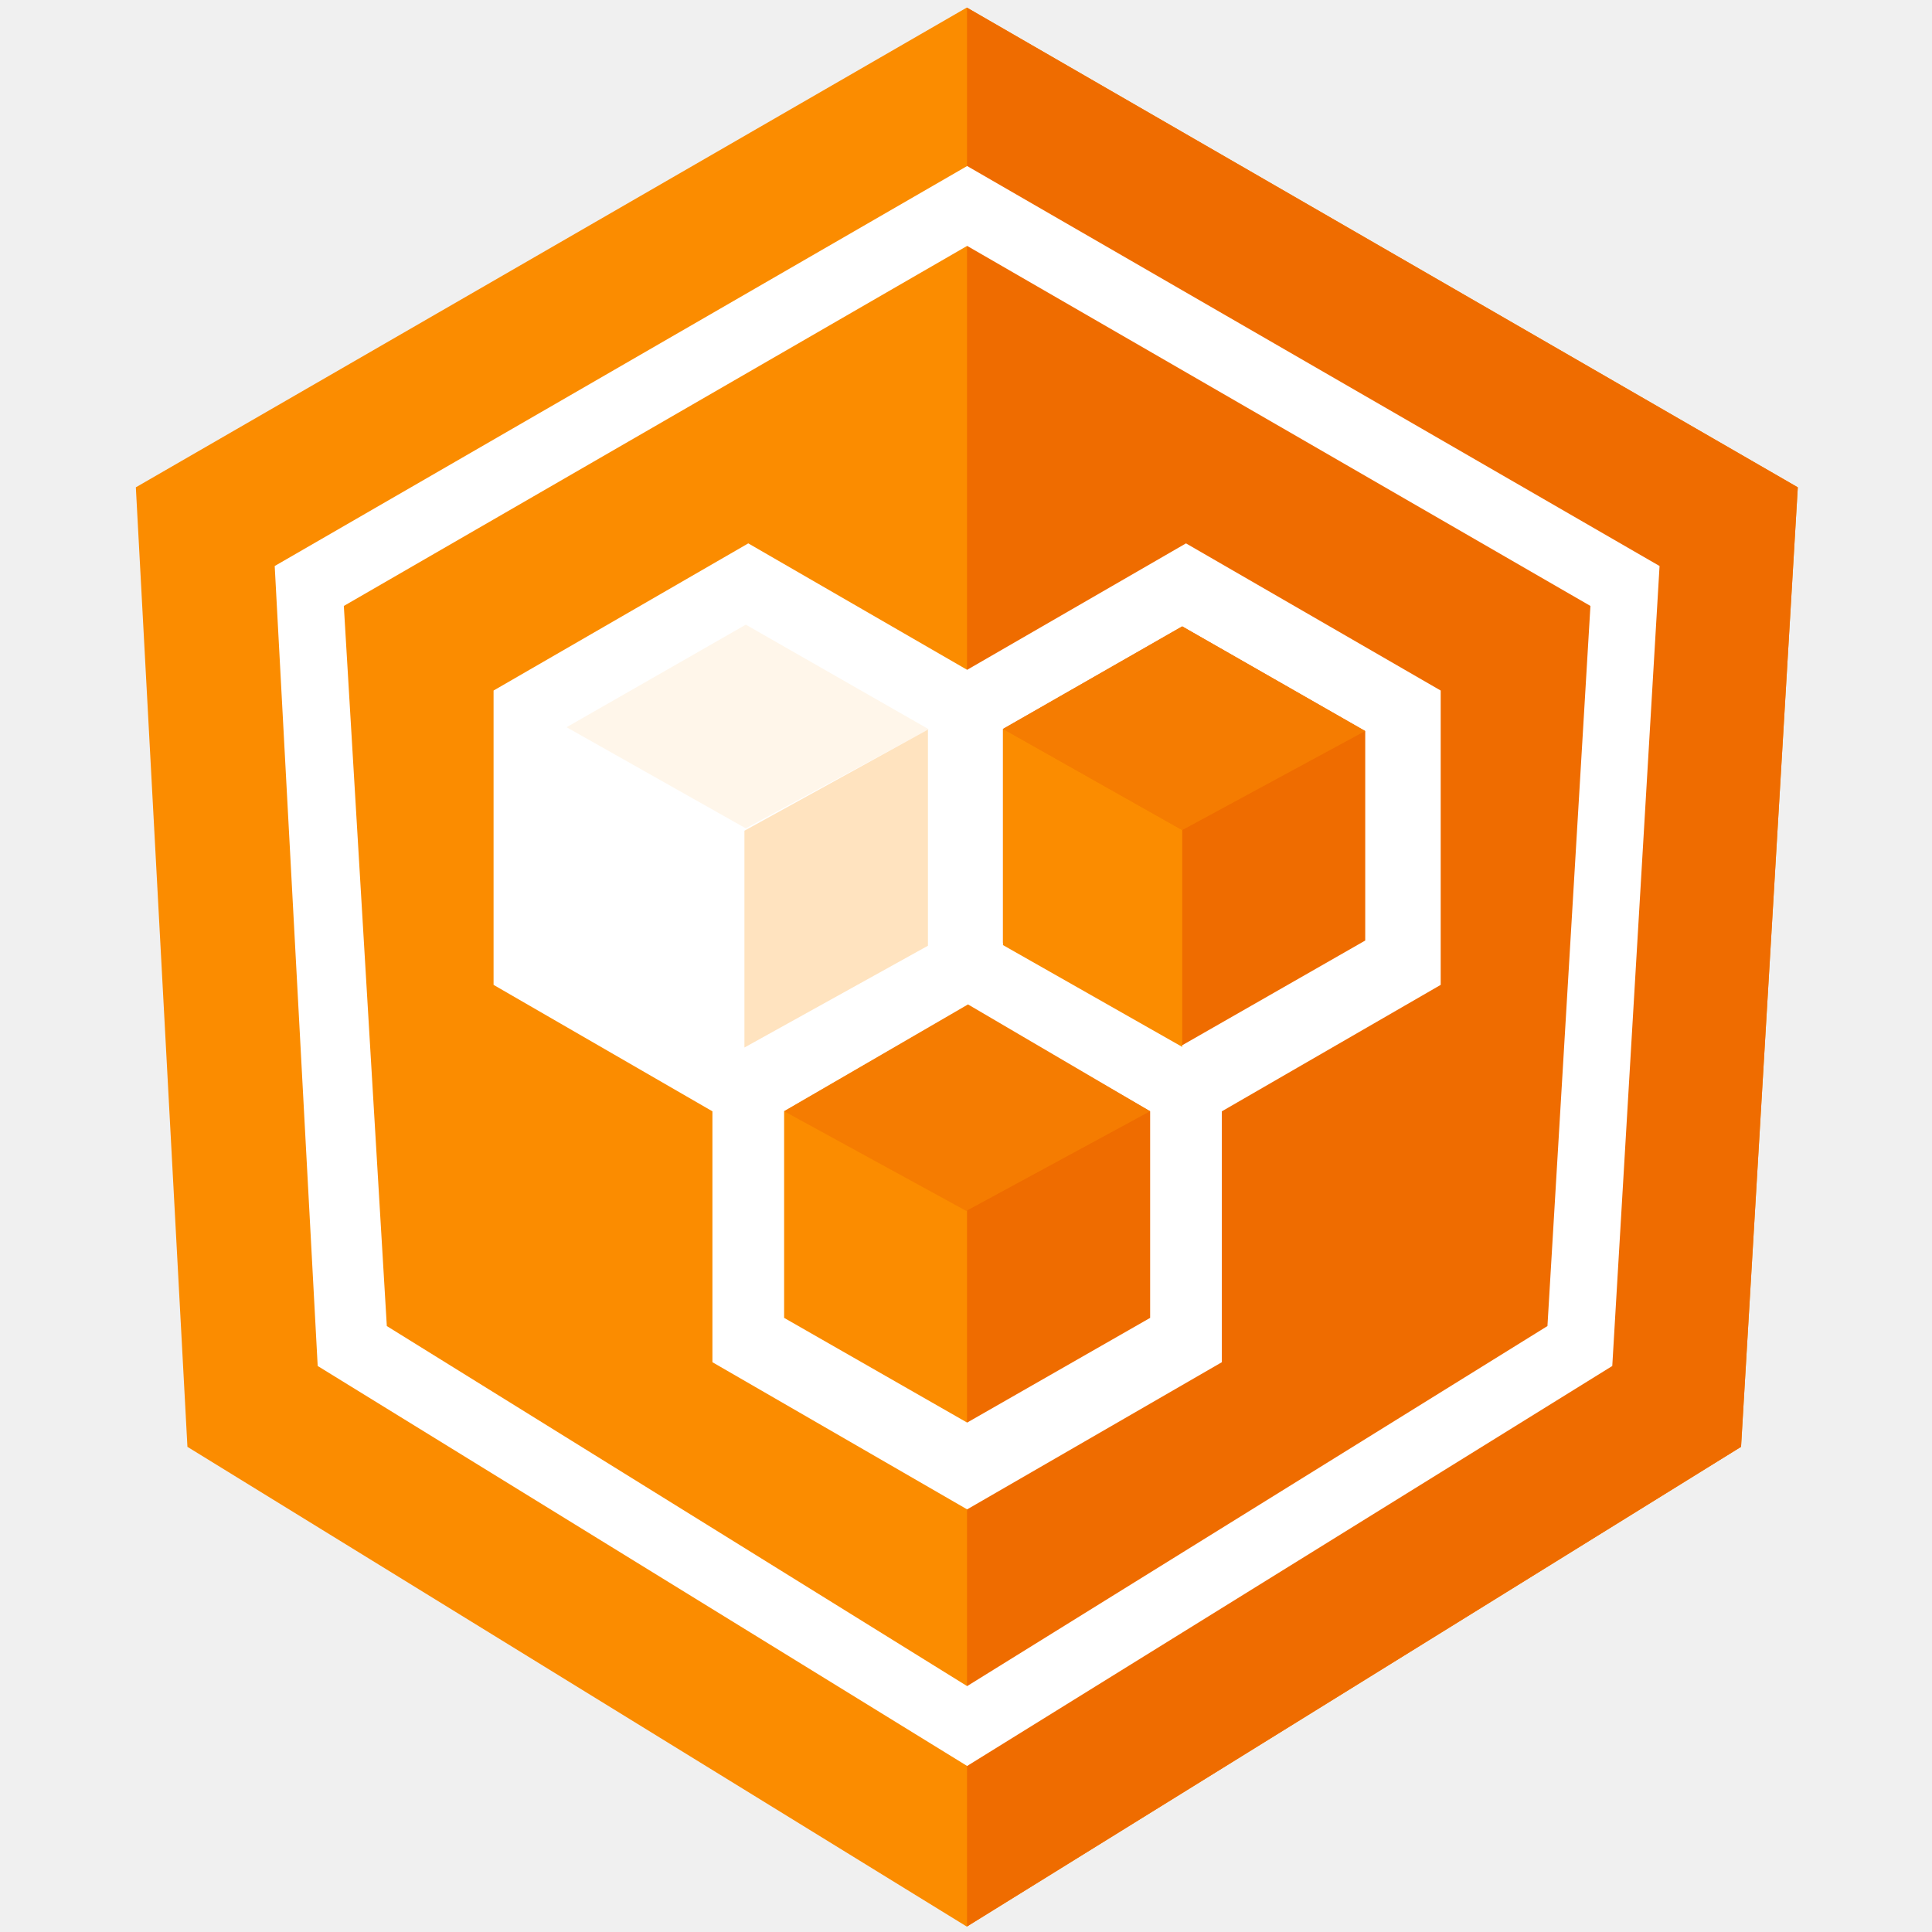
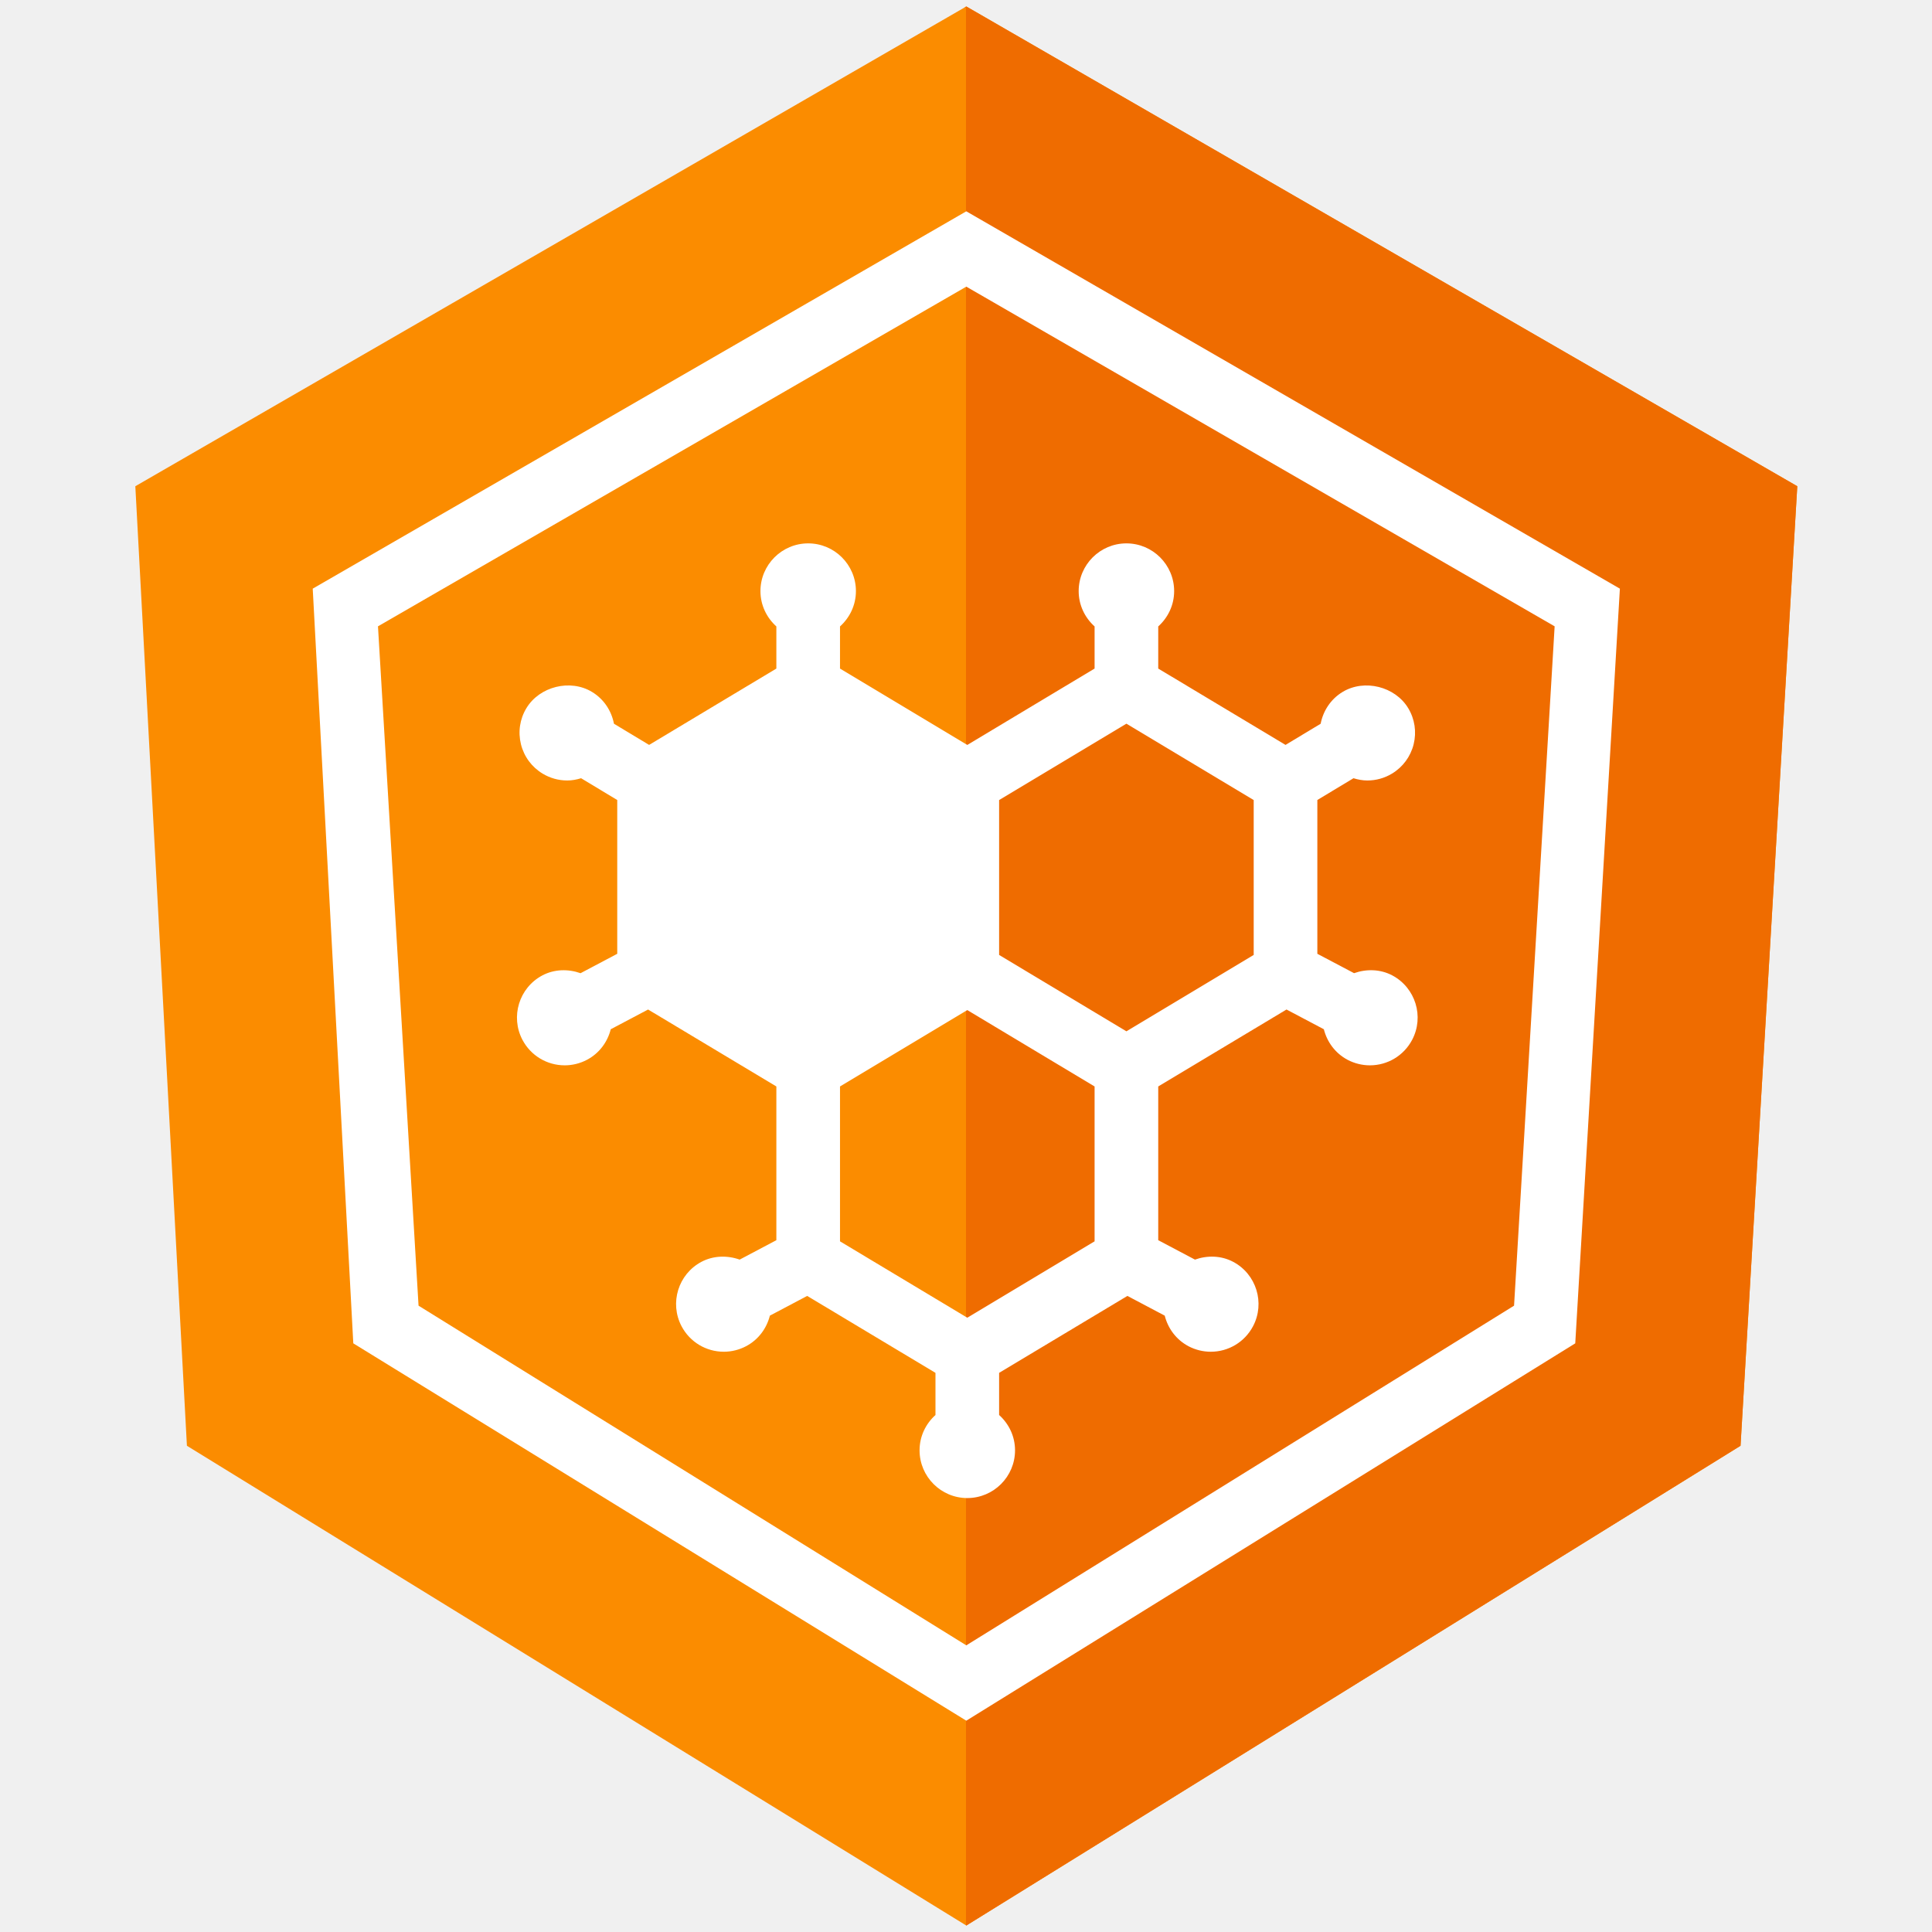
<svg xmlns="http://www.w3.org/2000/svg" width="512px" height="512px" viewBox="0 0 512 512" version="1.1">
  <defs />
-   <g id="covalent" stroke="none" stroke-width="1" fill="none" fill-rule="evenodd">
-     <g id="covalent-inner">
-       <g id="Group-2" transform="translate(36, 2)">
-         <polygon id="Polygon-1" fill="#FB8C00" points="220.218 0 440.436 127.143 425.397 381.428 220.218 508.571 13.671 381.428 -3.60176777e-16 127.143" />
-         <path d="M220.268,0.029 L440.436,127.143 L425.397,381.428 L220.268,508.54 L220.268,0.029 Z" id="Combined-Shape" fill="#EF6C00" />
-       </g>
-       <g id="Group-3" transform="translate(72.8, 44)">
-         <path d="M183.5,0 L367,106 L354.469,318 L183.5,424 L11.392,318 L4.47018738e-14,106 L183.5,0 Z M183.5,21.164 L18.319,116.582 L29.711,307.418 L183.5,402.836 L337.289,307.418 L348.681,116.582 L183.5,21.164 Z" id="Combined-Shape" fill="#FFFFFF" />
-         <g id="Group-3-2" transform="translate(58, 100)">
-           <path d="M58,150.511 L0,117 L2.21525301e-14,39 L67.5,0 L125.5,33.511 L183.5,0 L251,39 L251,117 L193,150.511 L193,217 L125.5,256 L58,217 L58,150.511 Z M77,150.511 L77,205.25 L125.5,233 L174,205.25 L174,150.511 L125.5,122.489 L77,150.511 Z M135,105.822 L182.5,133 L231,105.25 L231,49.75 L182.5,22 L135,49.178 L135,105.822 Z" id="Combined-Shape" fill="#FFFFFF" />
-           <polygon id="Rectangle" fill="#F57C01" transform="translate(125.4884, 150.4864) rotate(-315) translate(-125.4884, -150.4864) " points="105.645 130.302 159.782 116.193 144.012 169.325 91.195 184.78" />
-           <polygon id="Rectangle-2" fill="#F57C01" transform="translate(182.9994, 49.45163) rotate(-315) translate(-182.9994, -49.45163) " points="163.236 30.394 217.128 15.706 201.405 68.563 148.871 83.197" />
-           <polygon id="Rectangle-3" fill="#FB8C00" transform="translate(158.7971, 91.26462) rotate(-315) translate(-158.7971, -91.26462) " points="152.719 118.833 205.378 104.325 164.75 63.697 112.216 78.33" />
-         </g>
-       </g>
-       <polygon id="Rectangle-4" fill="#FFF6EA" transform="translate(198.1437, 192.9939) rotate(-315) translate(-198.1437, -192.9939) " points="178.38 173.937 232.272 159.249 216.549 212.106 164.015 226.739" />
-       <polygon id="Rectangle-5" fill="#FFE3BF" transform="translate(221.5549, 235.4313) rotate(-315) translate(-221.5549, -235.4313) " points="249.525 228.951 234.213 282.414 193.585 241.786 209.022 188.448" />
+   <g stroke="none" stroke-width="1" fill="none" fill-rule="evenodd">
+     <g id="covalent">
+       <polygon id="Polygon-1" fill="#FB8C00" points="256.081 1.714 476.299 128.857 461.26 383.143 256.081 510.286 49.534 383.143 35.863 128.857" />
+       <path d="M256,510.236 L256.081,510.286 L461.26,383.143 L476.299,128.857 L256.081,1.714 L255.586,2 L256,2 L256,510.236 Z" id="Combined-Shape" fill="#EF6C00" />
+       <path d="M256.081,56 L429.286,156 L417.458,356 L256.081,456 L93.628,356 L82.876,156 L256.081,56 Z M256.081,75.966 L411.995,165.983 L401.242,346.017 L256.081,436.034 L110.919,346.017 L100.167,165.983 L256.081,75.966 Z" id="Combined-Shape" fill="#FFFFFF" />
+       <path d="M368.954,258.483 C365.791,256.813 362.098,256.745 358.842,257.901 L349.11,252.765 L349.11,212.006 L358.691,206.238 C359.871,206.601 361.094,206.837 362.359,206.837 C364.653,206.837 366.913,206.213 368.878,205.024 C371.771,203.278 373.812,200.512 374.63,197.24 C375.439,193.959 374.933,190.56 373.188,187.668 C369.73,181.925 361.583,179.884 355.823,183.358 C352.635,185.281 350.645,188.401 349.987,191.8 L340.677,197.408 L306.944,177.177 L306.944,166.011 C309.516,163.692 311.16,160.378 311.16,156.65 C311.16,149.676 305.485,144 298.51,144 C291.536,144 285.86,149.676 285.86,156.65 C285.86,160.378 287.505,163.692 290.077,166.011 L290.077,177.177 L256.344,197.417 L222.61,177.177 L222.61,166.011 C225.183,163.692 226.827,160.378 226.827,156.65 C226.827,149.676 221.151,144 214.177,144 C207.203,144 201.527,149.676 201.527,156.65 C201.527,160.378 203.172,163.692 205.744,166.011 L205.744,177.177 L172.019,197.408 L162.708,191.8 C162.051,188.401 160.06,185.273 156.873,183.358 C151.113,179.875 142.974,181.925 139.508,187.659 C137.754,190.552 137.248,193.959 138.058,197.24 C138.876,200.512 140.917,203.278 143.809,205.024 C145.783,206.213 148.034,206.837 150.328,206.837 C151.593,206.837 152.816,206.601 153.997,206.238 L163.577,212.015 L163.577,252.765 L153.853,257.909 C150.598,256.754 146.904,256.813 143.733,258.491 C137.569,261.755 135.207,269.421 138.463,275.585 C140.664,279.743 144.948,282.324 149.654,282.324 C151.703,282.324 153.735,281.818 155.557,280.856 C158.846,279.119 161.013,276.108 161.857,272.76 L171.749,267.531 L205.744,287.923 L205.744,328.665 L196.02,333.809 C192.756,332.654 189.063,332.721 185.9,334.391 C179.735,337.655 177.374,345.321 180.629,351.485 C182.83,355.643 187.114,358.224 191.82,358.224 C193.87,358.224 195.902,357.718 197.724,356.756 C201.013,355.019 203.18,352.008 204.023,348.66 L213.916,343.431 L247.91,363.823 L247.91,374.989 C245.338,377.308 243.694,380.622 243.694,384.35 C243.694,391.324 249.369,397 256.344,397 C263.318,397 268.994,391.324 268.994,384.35 C268.994,380.622 267.349,377.308 264.777,374.989 L264.777,363.823 L298.772,343.431 L308.664,348.66 C309.516,352.017 311.675,355.019 314.964,356.765 C316.777,357.718 318.818,358.224 320.867,358.224 C325.573,358.224 329.857,355.643 332.058,351.485 C335.322,345.321 332.952,337.646 326.787,334.391 C323.625,332.713 319.931,332.654 316.676,333.809 L306.944,328.665 L306.944,287.923 L340.938,267.531 L350.831,272.76 C351.683,276.117 353.841,279.119 357.13,280.865 C358.944,281.818 360.984,282.324 363.034,282.324 C367.74,282.324 372.024,279.743 374.225,275.585 C377.489,269.421 375.119,261.746 368.954,258.483 L368.954,258.483 Z M290.077,328.968 L256.344,349.208 L222.61,328.968 L222.61,287.923 L256.344,267.683 L290.077,287.923 L290.077,328.968 L290.077,328.968 Z M332.244,253.068 L298.51,273.308 L264.777,253.068 L264.777,212.023 L298.51,191.783 L332.244,212.023 L332.244,253.068 L332.244,253.068 Z" id="Shape" fill="#FFFFFF" />
    </g>
  </g>
</svg>
